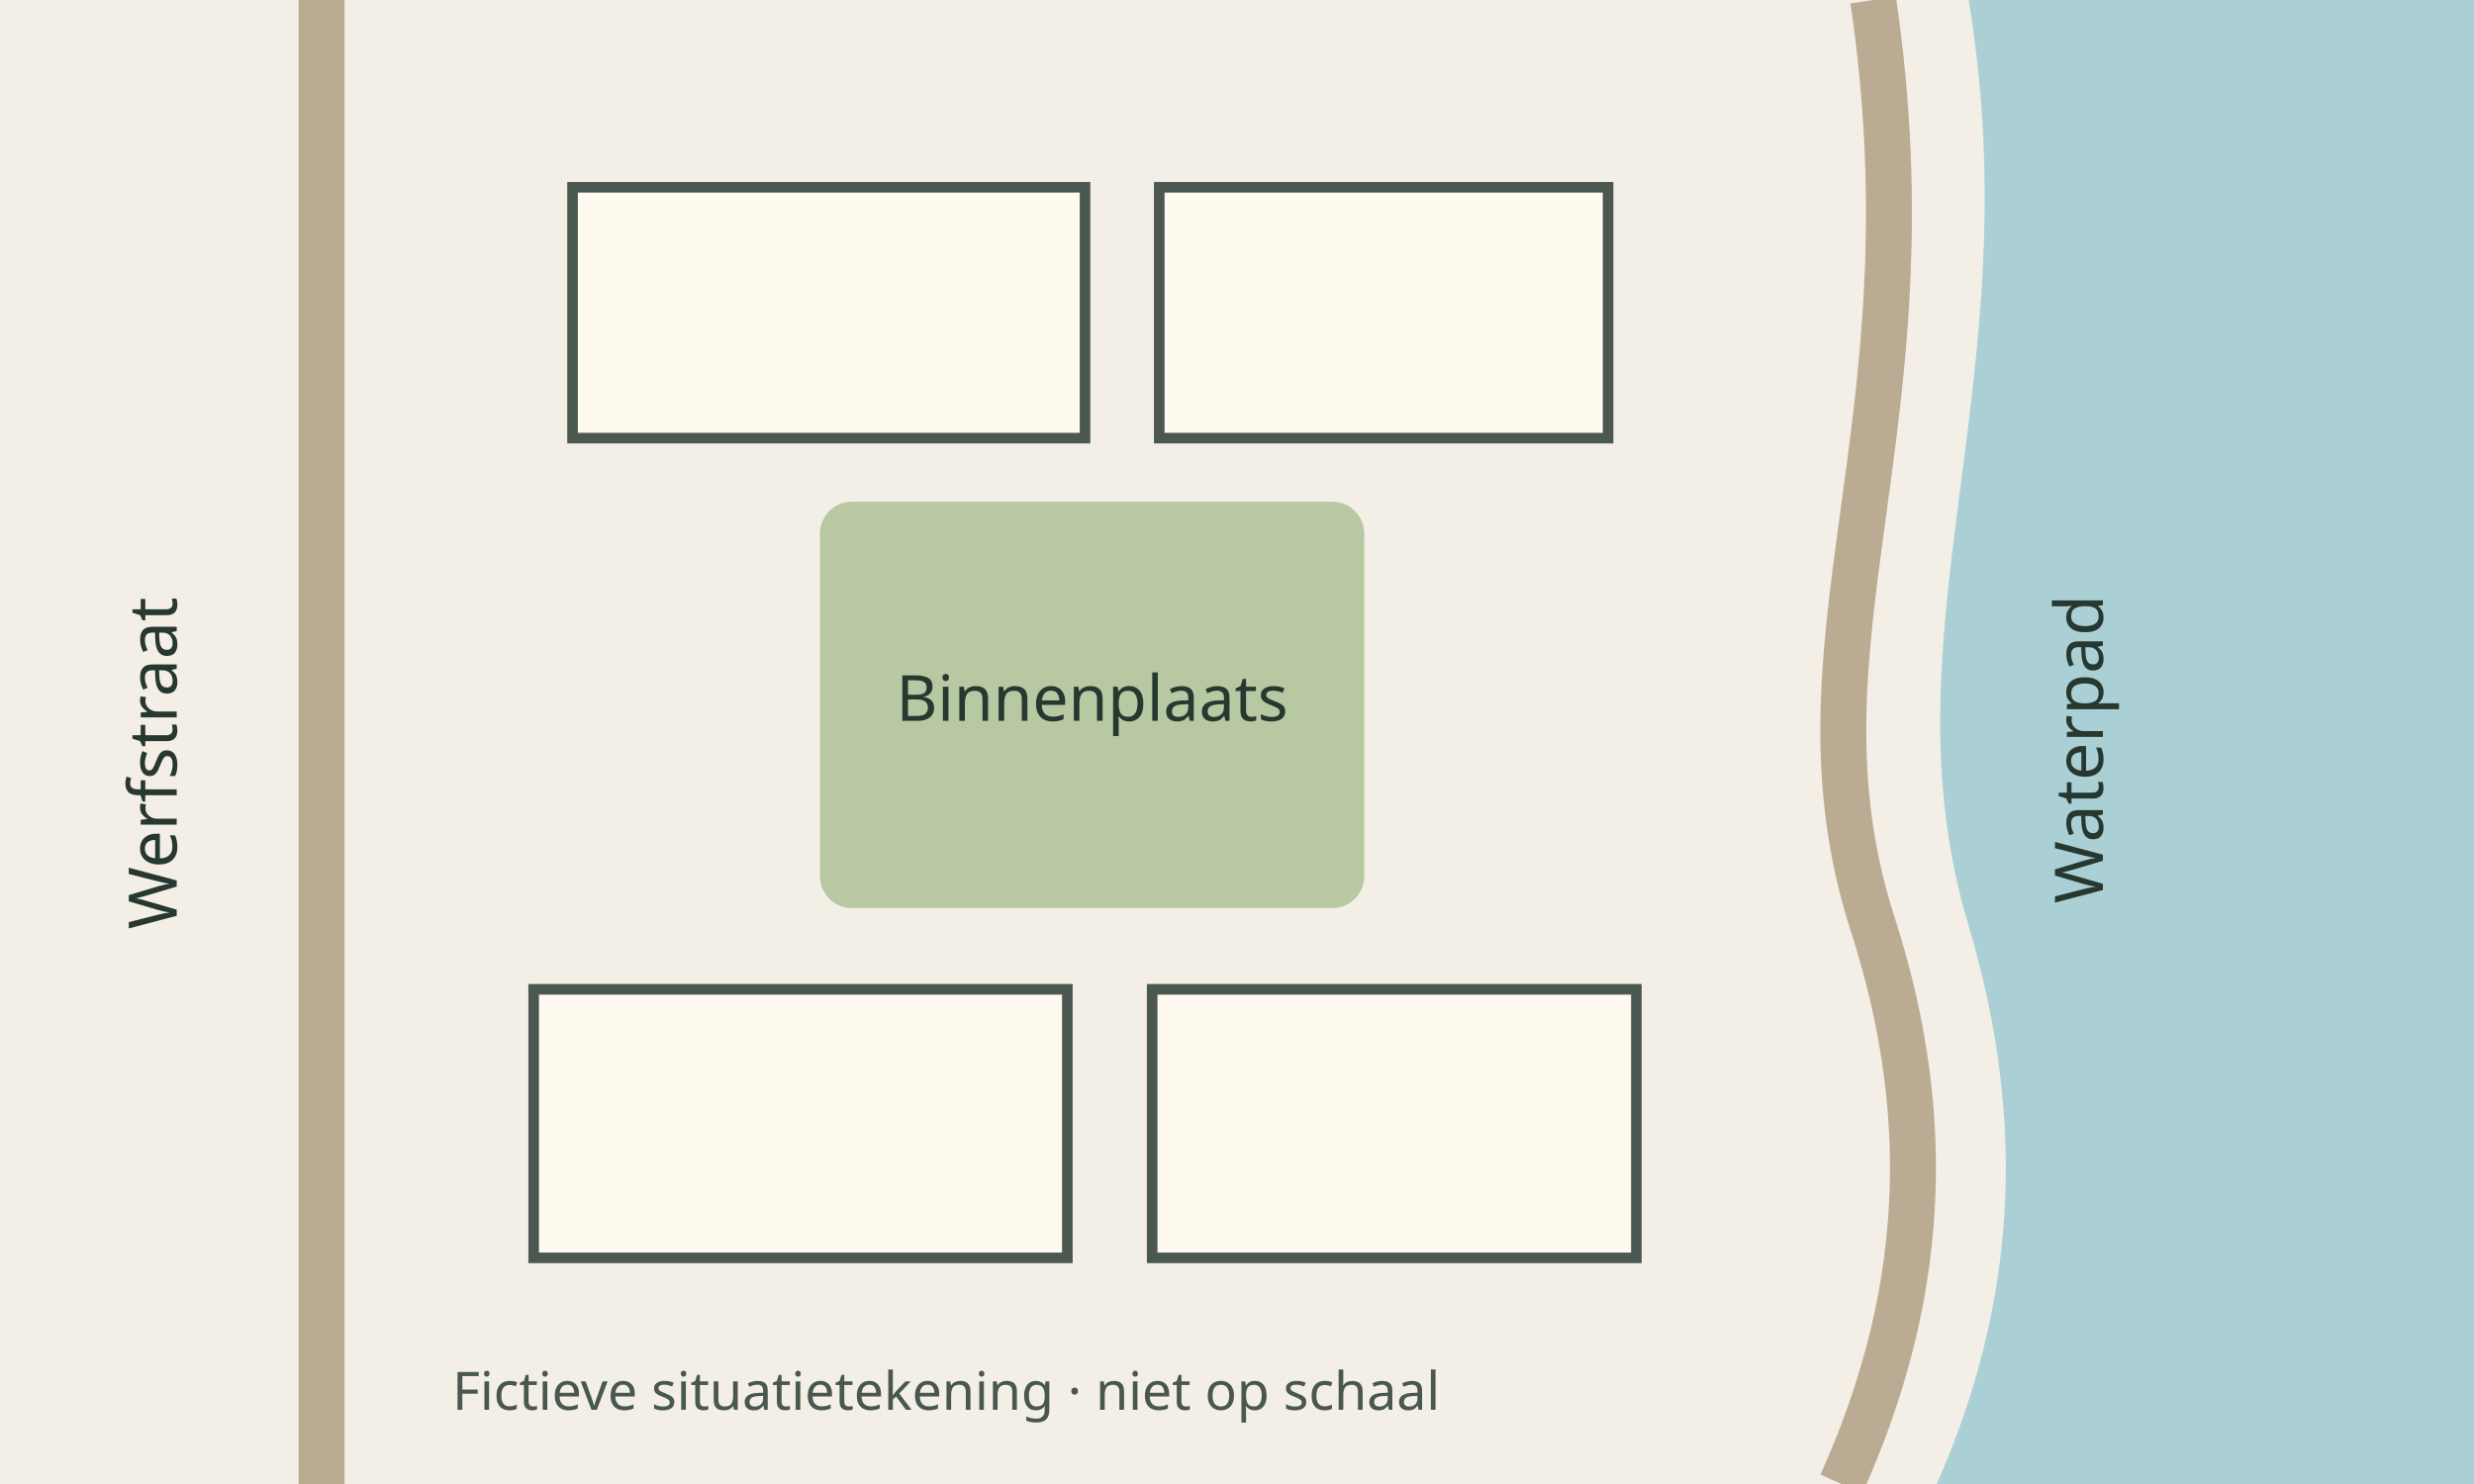
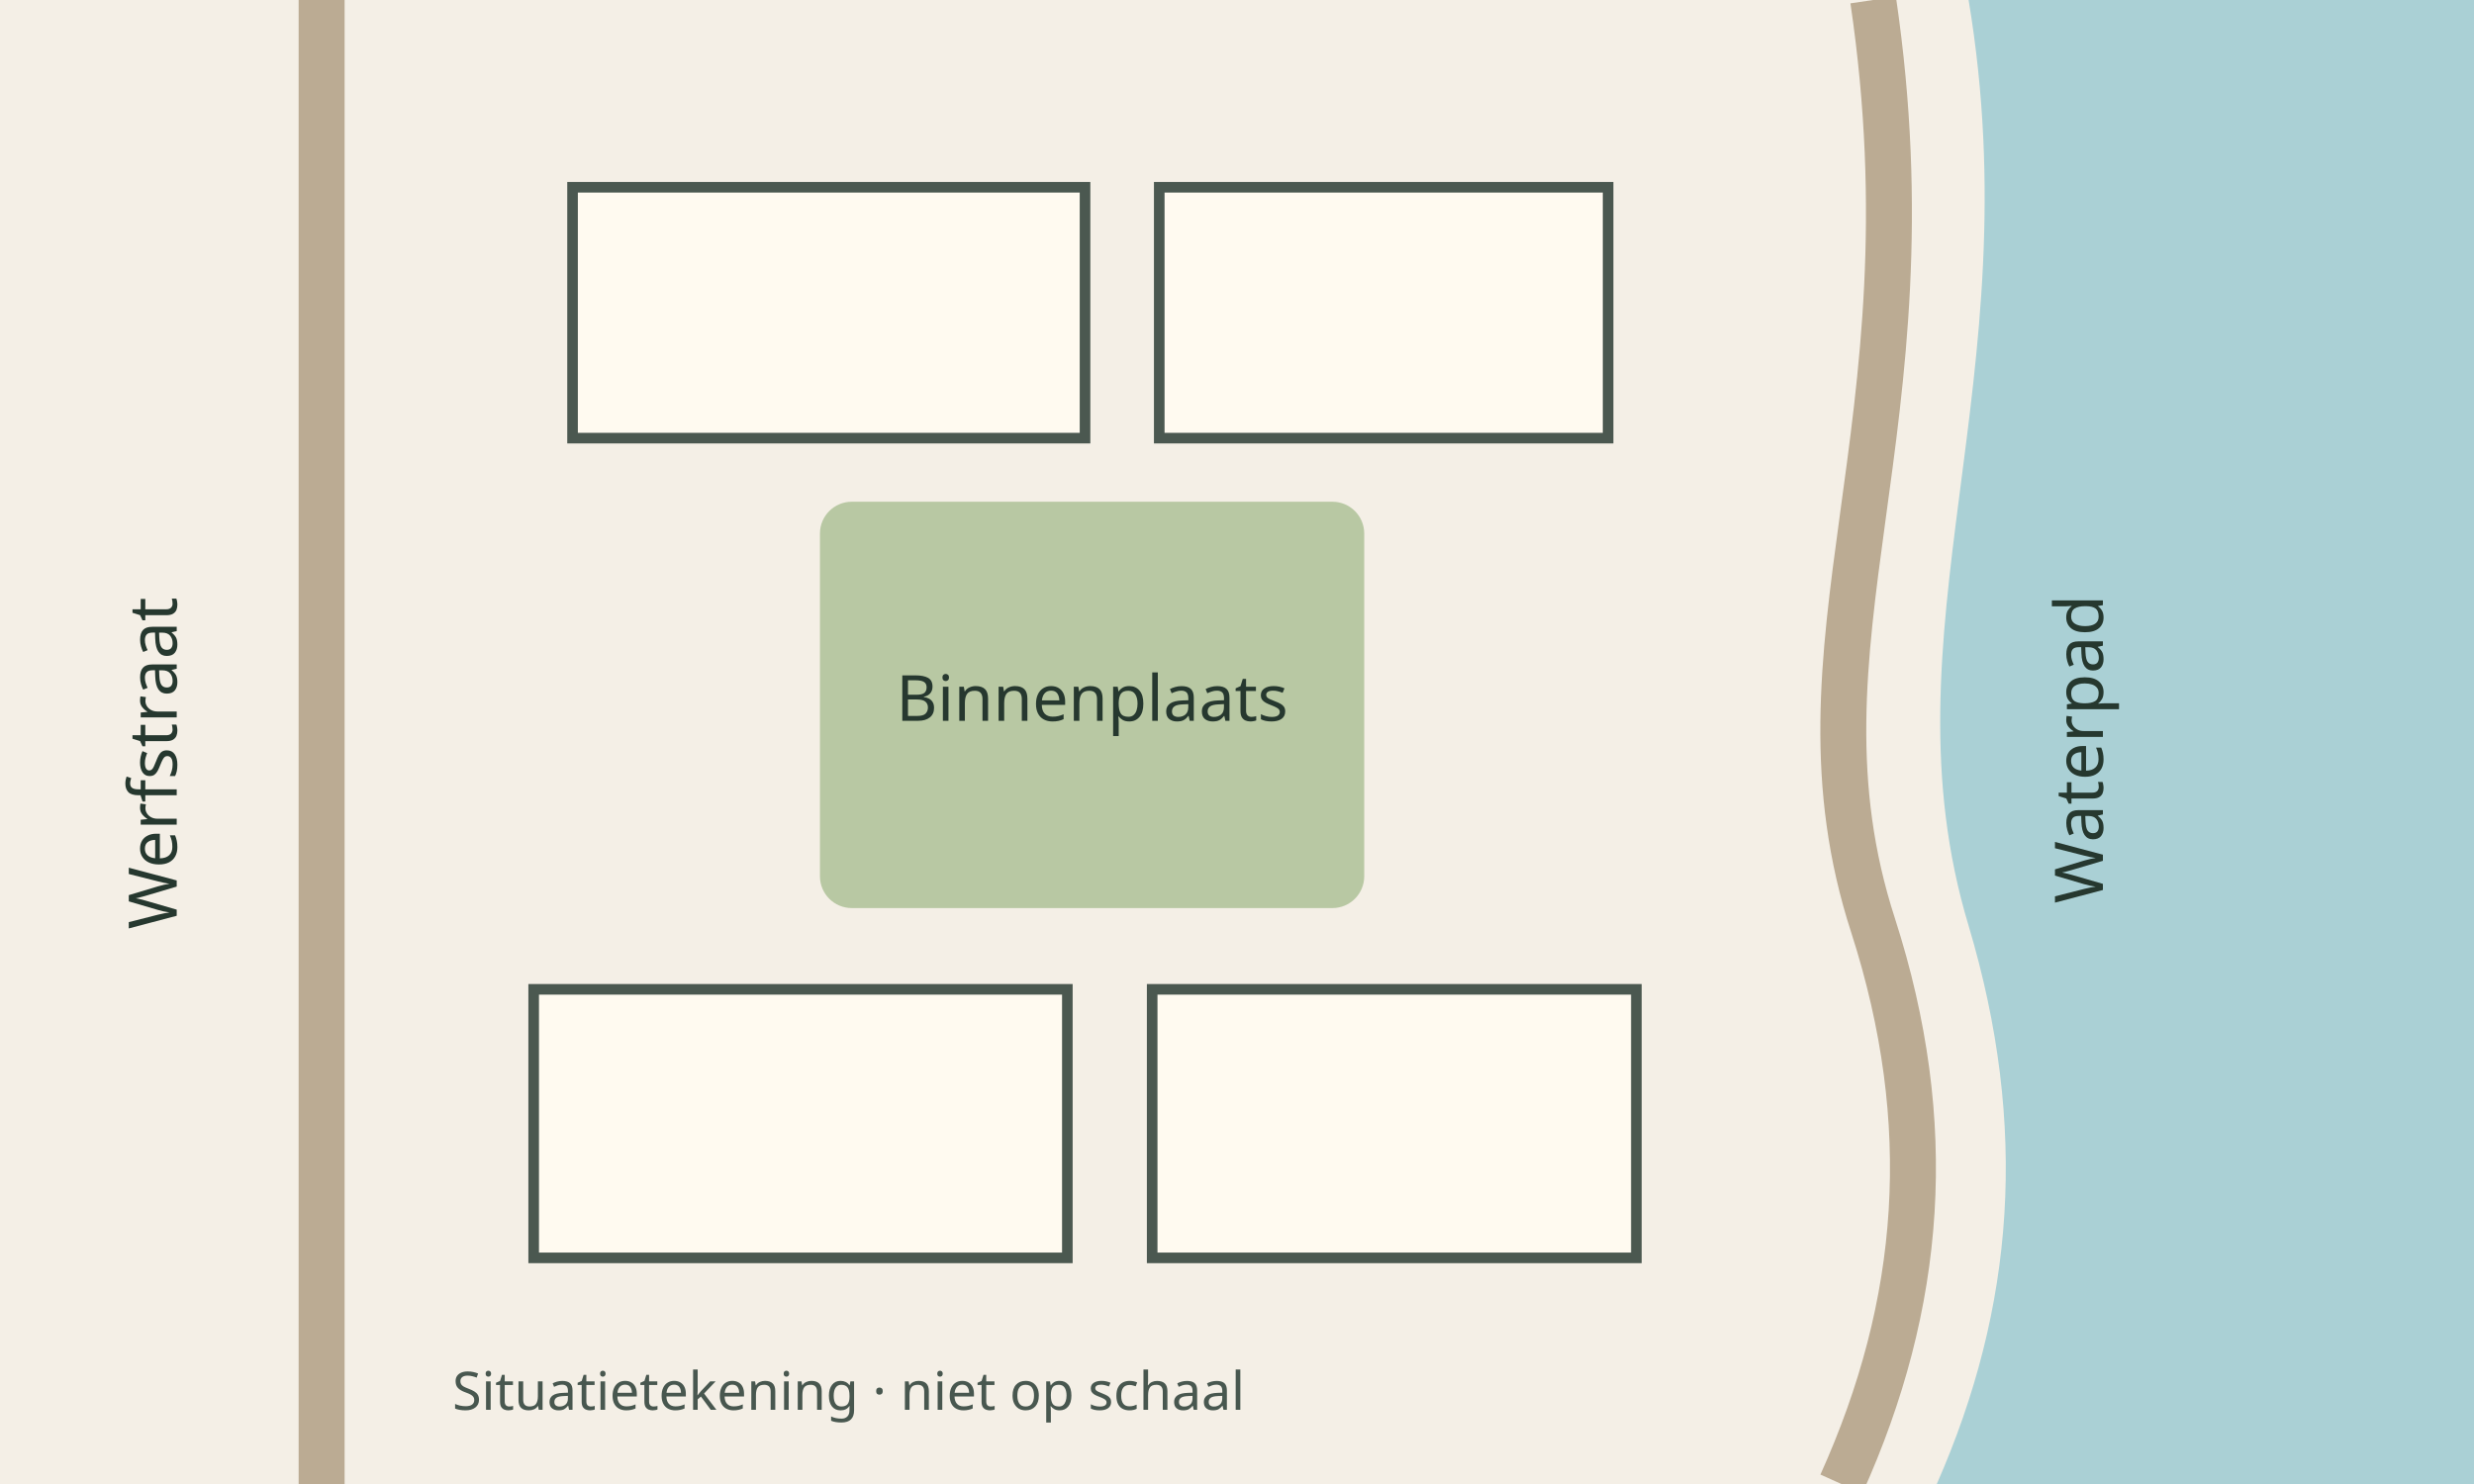
<svg xmlns="http://www.w3.org/2000/svg" viewBox="0 0 700 420" role="img" aria-labelledby="title desc">
  <rect width="700" height="420" fill="#f4efe6" />
  <path d="M557 0h143v420H548c22-50 26-101 9-158-25-83 18-154 0-262Z" fill="#aad0d5" />
  <path d="M530 0c18 122-26 182 0 262 18 56 14 107-9 158M91 0v420" fill="none" stroke="#bbab93" stroke-width="13" />
  <rect x="232" y="142" width="154" height="115" rx="9" fill="#b8c8a3" />
  <g fill="#fffaf0" stroke="#4b5850" stroke-width="3">
    <rect x="162" y="53" width="145" height="71" />
    <rect x="328" y="53" width="127" height="71" />
    <rect x="151" y="280" width="151" height="76" />
    <rect x="326" y="280" width="137" height="76" />
  </g>
  <g font-family="sans-serif" fill="#26382f" text-anchor="middle" font-size="24">
    <text x="309" y="204" font-size="18">Binnenplaats</text>
    <text x="50" y="216" transform="rotate(-90 50 216)" font-size="19">Werfstraat</text>
    <text x="595" y="212" transform="rotate(-90 595 212)" font-size="19">Waterpad</text>
  </g>
-   <text x="128" y="399" font-family="sans-serif" font-size="15" fill="#48574f">Fictieve situatietekening · niet op schaal</text>
+   <text x="128" y="399" font-family="sans-serif" font-size="15" fill="#48574f">Situatietekening · niet op schaal</text>
</svg>
